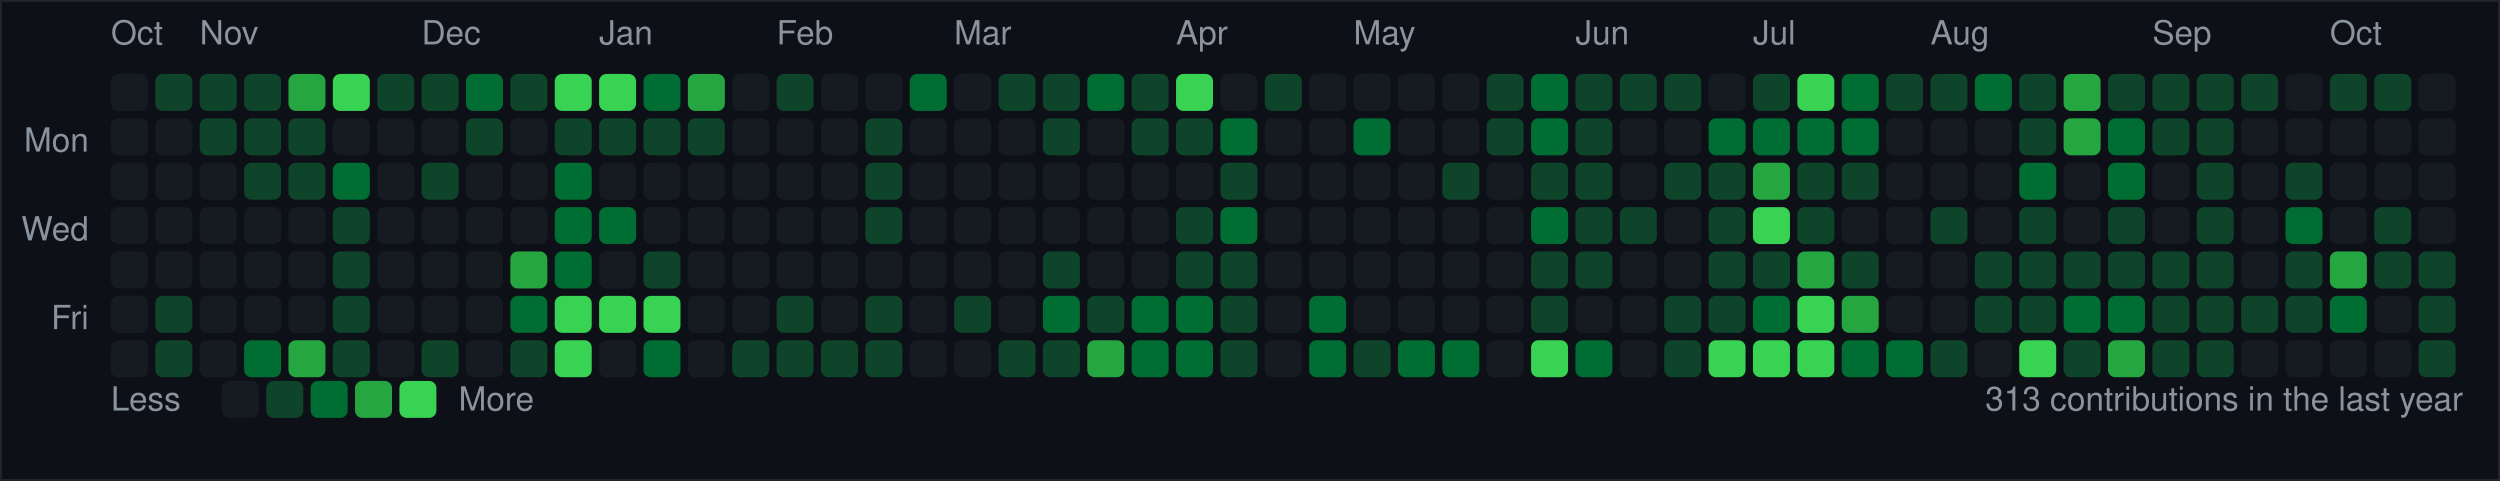
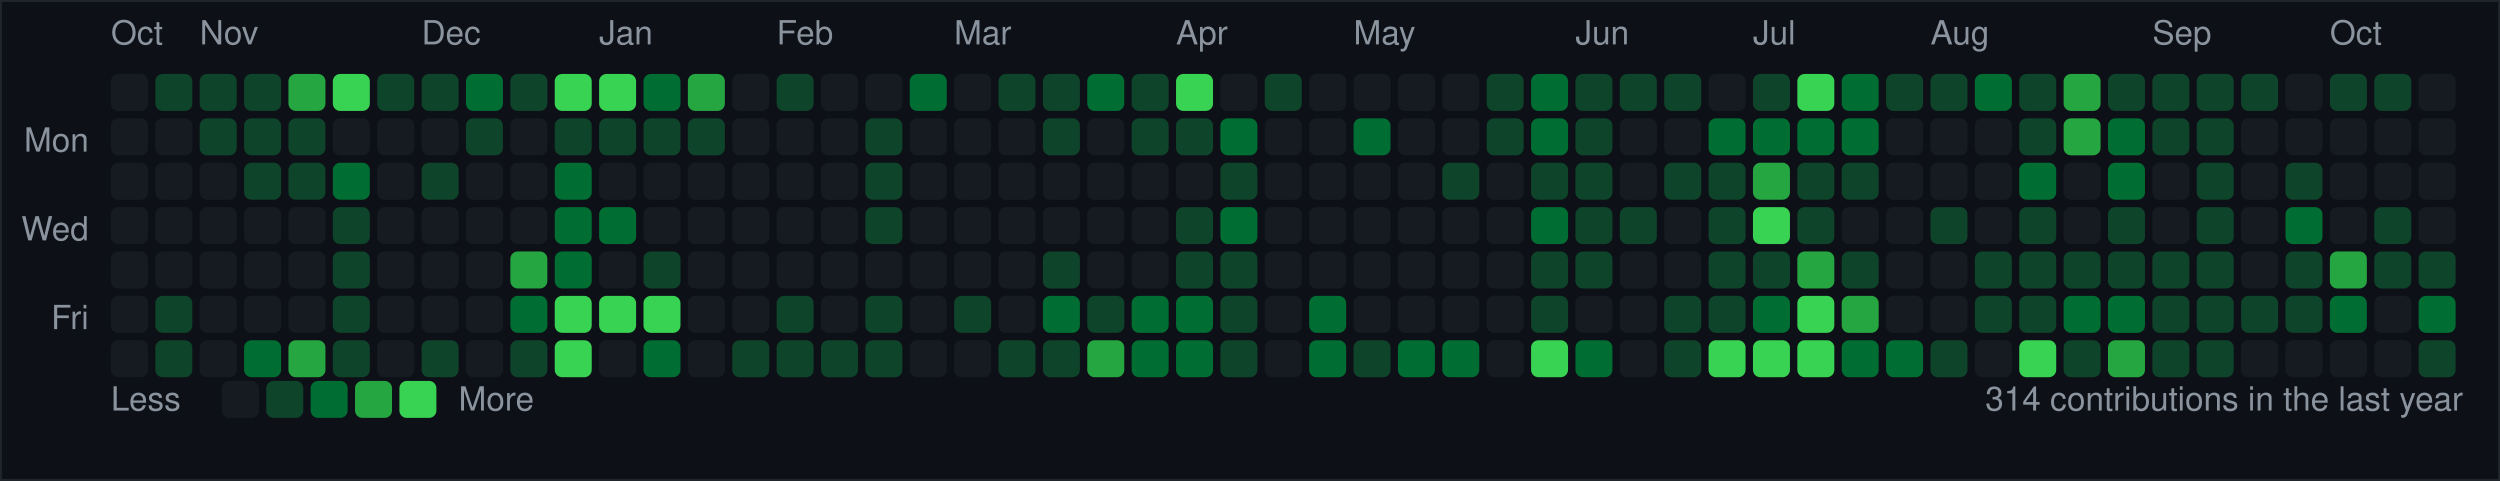
<svg xmlns="http://www.w3.org/2000/svg" width="676" height="130" viewBox="0 0 676 130" role="img" aria-label="cgycorey contribution graph">
  <rect width="676" height="130" fill="#0d1117" />
  <text x="24" y="41" font-size="9" text-anchor="end" fill="#8b949e" font-family="-apple-system,BlinkMacSystemFont,Segoe UI,Helvetica,Arial,sans-serif">Mon</text>
  <text x="24" y="65" font-size="9" text-anchor="end" fill="#8b949e" font-family="-apple-system,BlinkMacSystemFont,Segoe UI,Helvetica,Arial,sans-serif">Wed</text>
  <text x="24" y="89" font-size="9" text-anchor="end" fill="#8b949e" font-family="-apple-system,BlinkMacSystemFont,Segoe UI,Helvetica,Arial,sans-serif">Fri</text>
  <rect x="30" y="20" width="10" height="10" rx="2" fill="#161b22" />
  <rect x="30" y="32" width="10" height="10" rx="2" fill="#161b22" />
  <rect x="30" y="44" width="10" height="10" rx="2" fill="#161b22" />
  <rect x="30" y="56" width="10" height="10" rx="2" fill="#161b22" />
  <rect x="30" y="68" width="10" height="10" rx="2" fill="#161b22" />
  <rect x="30" y="80" width="10" height="10" rx="2" fill="#161b22" />
  <rect x="30" y="92" width="10" height="10" rx="2" fill="#161b22" />
  <rect x="42" y="20" width="10" height="10" rx="2" fill="#0e4429" />
  <rect x="42" y="32" width="10" height="10" rx="2" fill="#161b22" />
  <rect x="42" y="44" width="10" height="10" rx="2" fill="#161b22" />
  <rect x="42" y="56" width="10" height="10" rx="2" fill="#161b22" />
  <rect x="42" y="68" width="10" height="10" rx="2" fill="#161b22" />
  <rect x="42" y="80" width="10" height="10" rx="2" fill="#0e4429" />
  <rect x="42" y="92" width="10" height="10" rx="2" fill="#0e4429" />
  <rect x="54" y="20" width="10" height="10" rx="2" fill="#0e4429" />
  <rect x="54" y="32" width="10" height="10" rx="2" fill="#0e4429" />
  <rect x="54" y="44" width="10" height="10" rx="2" fill="#161b22" />
  <rect x="54" y="56" width="10" height="10" rx="2" fill="#161b22" />
  <rect x="54" y="68" width="10" height="10" rx="2" fill="#161b22" />
  <rect x="54" y="80" width="10" height="10" rx="2" fill="#161b22" />
  <rect x="54" y="92" width="10" height="10" rx="2" fill="#161b22" />
  <rect x="66" y="20" width="10" height="10" rx="2" fill="#0e4429" />
  <rect x="66" y="32" width="10" height="10" rx="2" fill="#0e4429" />
  <rect x="66" y="44" width="10" height="10" rx="2" fill="#0e4429" />
  <rect x="66" y="56" width="10" height="10" rx="2" fill="#161b22" />
  <rect x="66" y="68" width="10" height="10" rx="2" fill="#161b22" />
  <rect x="66" y="80" width="10" height="10" rx="2" fill="#161b22" />
  <rect x="66" y="92" width="10" height="10" rx="2" fill="#006d32" />
  <rect x="78" y="20" width="10" height="10" rx="2" fill="#26a641" />
  <rect x="78" y="32" width="10" height="10" rx="2" fill="#0e4429" />
  <rect x="78" y="44" width="10" height="10" rx="2" fill="#0e4429" />
  <rect x="78" y="56" width="10" height="10" rx="2" fill="#161b22" />
  <rect x="78" y="68" width="10" height="10" rx="2" fill="#161b22" />
  <rect x="78" y="80" width="10" height="10" rx="2" fill="#161b22" />
  <rect x="78" y="92" width="10" height="10" rx="2" fill="#26a641" />
  <rect x="90" y="20" width="10" height="10" rx="2" fill="#39d353" />
  <rect x="90" y="32" width="10" height="10" rx="2" fill="#161b22" />
  <rect x="90" y="44" width="10" height="10" rx="2" fill="#006d32" />
  <rect x="90" y="56" width="10" height="10" rx="2" fill="#0e4429" />
  <rect x="90" y="68" width="10" height="10" rx="2" fill="#0e4429" />
  <rect x="90" y="80" width="10" height="10" rx="2" fill="#0e4429" />
  <rect x="90" y="92" width="10" height="10" rx="2" fill="#0e4429" />
  <rect x="102" y="20" width="10" height="10" rx="2" fill="#0e4429" />
  <rect x="102" y="32" width="10" height="10" rx="2" fill="#161b22" />
  <rect x="102" y="44" width="10" height="10" rx="2" fill="#161b22" />
  <rect x="102" y="56" width="10" height="10" rx="2" fill="#161b22" />
  <rect x="102" y="68" width="10" height="10" rx="2" fill="#161b22" />
  <rect x="102" y="80" width="10" height="10" rx="2" fill="#161b22" />
  <rect x="102" y="92" width="10" height="10" rx="2" fill="#161b22" />
  <rect x="114" y="20" width="10" height="10" rx="2" fill="#0e4429" />
  <rect x="114" y="32" width="10" height="10" rx="2" fill="#161b22" />
  <rect x="114" y="44" width="10" height="10" rx="2" fill="#0e4429" />
  <rect x="114" y="56" width="10" height="10" rx="2" fill="#161b22" />
  <rect x="114" y="68" width="10" height="10" rx="2" fill="#161b22" />
  <rect x="114" y="80" width="10" height="10" rx="2" fill="#161b22" />
  <rect x="114" y="92" width="10" height="10" rx="2" fill="#0e4429" />
  <rect x="126" y="20" width="10" height="10" rx="2" fill="#006d32" />
  <rect x="126" y="32" width="10" height="10" rx="2" fill="#0e4429" />
  <rect x="126" y="44" width="10" height="10" rx="2" fill="#161b22" />
  <rect x="126" y="56" width="10" height="10" rx="2" fill="#161b22" />
  <rect x="126" y="68" width="10" height="10" rx="2" fill="#161b22" />
  <rect x="126" y="80" width="10" height="10" rx="2" fill="#161b22" />
  <rect x="126" y="92" width="10" height="10" rx="2" fill="#161b22" />
  <rect x="138" y="20" width="10" height="10" rx="2" fill="#0e4429" />
  <rect x="138" y="32" width="10" height="10" rx="2" fill="#161b22" />
  <rect x="138" y="44" width="10" height="10" rx="2" fill="#161b22" />
  <rect x="138" y="56" width="10" height="10" rx="2" fill="#161b22" />
  <rect x="138" y="68" width="10" height="10" rx="2" fill="#26a641" />
  <rect x="138" y="80" width="10" height="10" rx="2" fill="#006d32" />
  <rect x="138" y="92" width="10" height="10" rx="2" fill="#0e4429" />
  <rect x="150" y="20" width="10" height="10" rx="2" fill="#39d353" />
  <rect x="150" y="32" width="10" height="10" rx="2" fill="#0e4429" />
  <rect x="150" y="44" width="10" height="10" rx="2" fill="#006d32" />
  <rect x="150" y="56" width="10" height="10" rx="2" fill="#006d32" />
  <rect x="150" y="68" width="10" height="10" rx="2" fill="#006d32" />
  <rect x="150" y="80" width="10" height="10" rx="2" fill="#39d353" />
  <rect x="150" y="92" width="10" height="10" rx="2" fill="#39d353" />
  <rect x="162" y="20" width="10" height="10" rx="2" fill="#39d353" />
  <rect x="162" y="32" width="10" height="10" rx="2" fill="#0e4429" />
  <rect x="162" y="44" width="10" height="10" rx="2" fill="#161b22" />
  <rect x="162" y="56" width="10" height="10" rx="2" fill="#006d32" />
  <rect x="162" y="68" width="10" height="10" rx="2" fill="#161b22" />
  <rect x="162" y="80" width="10" height="10" rx="2" fill="#39d353" />
  <rect x="162" y="92" width="10" height="10" rx="2" fill="#161b22" />
  <rect x="174" y="20" width="10" height="10" rx="2" fill="#006d32" />
  <rect x="174" y="32" width="10" height="10" rx="2" fill="#0e4429" />
  <rect x="174" y="44" width="10" height="10" rx="2" fill="#161b22" />
  <rect x="174" y="56" width="10" height="10" rx="2" fill="#161b22" />
  <rect x="174" y="68" width="10" height="10" rx="2" fill="#0e4429" />
  <rect x="174" y="80" width="10" height="10" rx="2" fill="#39d353" />
  <rect x="174" y="92" width="10" height="10" rx="2" fill="#006d32" />
  <rect x="186" y="20" width="10" height="10" rx="2" fill="#26a641" />
  <rect x="186" y="32" width="10" height="10" rx="2" fill="#0e4429" />
  <rect x="186" y="44" width="10" height="10" rx="2" fill="#161b22" />
  <rect x="186" y="56" width="10" height="10" rx="2" fill="#161b22" />
  <rect x="186" y="68" width="10" height="10" rx="2" fill="#161b22" />
  <rect x="186" y="80" width="10" height="10" rx="2" fill="#161b22" />
  <rect x="186" y="92" width="10" height="10" rx="2" fill="#161b22" />
  <rect x="198" y="20" width="10" height="10" rx="2" fill="#161b22" />
  <rect x="198" y="32" width="10" height="10" rx="2" fill="#161b22" />
  <rect x="198" y="44" width="10" height="10" rx="2" fill="#161b22" />
  <rect x="198" y="56" width="10" height="10" rx="2" fill="#161b22" />
  <rect x="198" y="68" width="10" height="10" rx="2" fill="#161b22" />
  <rect x="198" y="80" width="10" height="10" rx="2" fill="#161b22" />
  <rect x="198" y="92" width="10" height="10" rx="2" fill="#0e4429" />
  <rect x="210" y="20" width="10" height="10" rx="2" fill="#0e4429" />
  <rect x="210" y="32" width="10" height="10" rx="2" fill="#161b22" />
  <rect x="210" y="44" width="10" height="10" rx="2" fill="#161b22" />
  <rect x="210" y="56" width="10" height="10" rx="2" fill="#161b22" />
  <rect x="210" y="68" width="10" height="10" rx="2" fill="#161b22" />
  <rect x="210" y="80" width="10" height="10" rx="2" fill="#0e4429" />
  <rect x="210" y="92" width="10" height="10" rx="2" fill="#0e4429" />
  <rect x="222" y="20" width="10" height="10" rx="2" fill="#161b22" />
  <rect x="222" y="32" width="10" height="10" rx="2" fill="#161b22" />
  <rect x="222" y="44" width="10" height="10" rx="2" fill="#161b22" />
  <rect x="222" y="56" width="10" height="10" rx="2" fill="#161b22" />
  <rect x="222" y="68" width="10" height="10" rx="2" fill="#161b22" />
  <rect x="222" y="80" width="10" height="10" rx="2" fill="#161b22" />
  <rect x="222" y="92" width="10" height="10" rx="2" fill="#0e4429" />
  <rect x="234" y="20" width="10" height="10" rx="2" fill="#161b22" />
  <rect x="234" y="32" width="10" height="10" rx="2" fill="#0e4429" />
  <rect x="234" y="44" width="10" height="10" rx="2" fill="#0e4429" />
  <rect x="234" y="56" width="10" height="10" rx="2" fill="#0e4429" />
  <rect x="234" y="68" width="10" height="10" rx="2" fill="#161b22" />
  <rect x="234" y="80" width="10" height="10" rx="2" fill="#0e4429" />
  <rect x="234" y="92" width="10" height="10" rx="2" fill="#0e4429" />
  <rect x="246" y="20" width="10" height="10" rx="2" fill="#006d32" />
  <rect x="246" y="32" width="10" height="10" rx="2" fill="#161b22" />
  <rect x="246" y="44" width="10" height="10" rx="2" fill="#161b22" />
  <rect x="246" y="56" width="10" height="10" rx="2" fill="#161b22" />
  <rect x="246" y="68" width="10" height="10" rx="2" fill="#161b22" />
  <rect x="246" y="80" width="10" height="10" rx="2" fill="#161b22" />
  <rect x="246" y="92" width="10" height="10" rx="2" fill="#161b22" />
  <rect x="258" y="20" width="10" height="10" rx="2" fill="#161b22" />
  <rect x="258" y="32" width="10" height="10" rx="2" fill="#161b22" />
  <rect x="258" y="44" width="10" height="10" rx="2" fill="#161b22" />
  <rect x="258" y="56" width="10" height="10" rx="2" fill="#161b22" />
  <rect x="258" y="68" width="10" height="10" rx="2" fill="#161b22" />
  <rect x="258" y="80" width="10" height="10" rx="2" fill="#0e4429" />
  <rect x="258" y="92" width="10" height="10" rx="2" fill="#161b22" />
  <rect x="270" y="20" width="10" height="10" rx="2" fill="#0e4429" />
  <rect x="270" y="32" width="10" height="10" rx="2" fill="#161b22" />
  <rect x="270" y="44" width="10" height="10" rx="2" fill="#161b22" />
  <rect x="270" y="56" width="10" height="10" rx="2" fill="#161b22" />
  <rect x="270" y="68" width="10" height="10" rx="2" fill="#161b22" />
  <rect x="270" y="80" width="10" height="10" rx="2" fill="#161b22" />
  <rect x="270" y="92" width="10" height="10" rx="2" fill="#0e4429" />
  <rect x="282" y="20" width="10" height="10" rx="2" fill="#0e4429" />
  <rect x="282" y="32" width="10" height="10" rx="2" fill="#0e4429" />
  <rect x="282" y="44" width="10" height="10" rx="2" fill="#161b22" />
  <rect x="282" y="56" width="10" height="10" rx="2" fill="#161b22" />
  <rect x="282" y="68" width="10" height="10" rx="2" fill="#0e4429" />
  <rect x="282" y="80" width="10" height="10" rx="2" fill="#006d32" />
  <rect x="282" y="92" width="10" height="10" rx="2" fill="#0e4429" />
  <rect x="294" y="20" width="10" height="10" rx="2" fill="#006d32" />
  <rect x="294" y="32" width="10" height="10" rx="2" fill="#161b22" />
  <rect x="294" y="44" width="10" height="10" rx="2" fill="#161b22" />
  <rect x="294" y="56" width="10" height="10" rx="2" fill="#161b22" />
  <rect x="294" y="68" width="10" height="10" rx="2" fill="#161b22" />
  <rect x="294" y="80" width="10" height="10" rx="2" fill="#0e4429" />
  <rect x="294" y="92" width="10" height="10" rx="2" fill="#26a641" />
  <rect x="306" y="20" width="10" height="10" rx="2" fill="#0e4429" />
  <rect x="306" y="32" width="10" height="10" rx="2" fill="#0e4429" />
  <rect x="306" y="44" width="10" height="10" rx="2" fill="#161b22" />
  <rect x="306" y="56" width="10" height="10" rx="2" fill="#161b22" />
  <rect x="306" y="68" width="10" height="10" rx="2" fill="#161b22" />
  <rect x="306" y="80" width="10" height="10" rx="2" fill="#006d32" />
  <rect x="306" y="92" width="10" height="10" rx="2" fill="#006d32" />
  <rect x="318" y="20" width="10" height="10" rx="2" fill="#39d353" />
  <rect x="318" y="32" width="10" height="10" rx="2" fill="#0e4429" />
  <rect x="318" y="44" width="10" height="10" rx="2" fill="#161b22" />
  <rect x="318" y="56" width="10" height="10" rx="2" fill="#0e4429" />
  <rect x="318" y="68" width="10" height="10" rx="2" fill="#0e4429" />
  <rect x="318" y="80" width="10" height="10" rx="2" fill="#006d32" />
  <rect x="318" y="92" width="10" height="10" rx="2" fill="#006d32" />
  <rect x="330" y="20" width="10" height="10" rx="2" fill="#161b22" />
  <rect x="330" y="32" width="10" height="10" rx="2" fill="#006d32" />
  <rect x="330" y="44" width="10" height="10" rx="2" fill="#0e4429" />
  <rect x="330" y="56" width="10" height="10" rx="2" fill="#006d32" />
  <rect x="330" y="68" width="10" height="10" rx="2" fill="#0e4429" />
  <rect x="330" y="80" width="10" height="10" rx="2" fill="#0e4429" />
  <rect x="330" y="92" width="10" height="10" rx="2" fill="#0e4429" />
  <rect x="342" y="20" width="10" height="10" rx="2" fill="#0e4429" />
  <rect x="342" y="32" width="10" height="10" rx="2" fill="#161b22" />
  <rect x="342" y="44" width="10" height="10" rx="2" fill="#161b22" />
  <rect x="342" y="56" width="10" height="10" rx="2" fill="#161b22" />
  <rect x="342" y="68" width="10" height="10" rx="2" fill="#161b22" />
  <rect x="342" y="80" width="10" height="10" rx="2" fill="#161b22" />
  <rect x="342" y="92" width="10" height="10" rx="2" fill="#161b22" />
  <rect x="354" y="20" width="10" height="10" rx="2" fill="#161b22" />
  <rect x="354" y="32" width="10" height="10" rx="2" fill="#161b22" />
  <rect x="354" y="44" width="10" height="10" rx="2" fill="#161b22" />
  <rect x="354" y="56" width="10" height="10" rx="2" fill="#161b22" />
  <rect x="354" y="68" width="10" height="10" rx="2" fill="#161b22" />
  <rect x="354" y="80" width="10" height="10" rx="2" fill="#006d32" />
  <rect x="354" y="92" width="10" height="10" rx="2" fill="#006d32" />
  <rect x="366" y="20" width="10" height="10" rx="2" fill="#161b22" />
  <rect x="366" y="32" width="10" height="10" rx="2" fill="#006d32" />
  <rect x="366" y="44" width="10" height="10" rx="2" fill="#161b22" />
  <rect x="366" y="56" width="10" height="10" rx="2" fill="#161b22" />
  <rect x="366" y="68" width="10" height="10" rx="2" fill="#161b22" />
  <rect x="366" y="80" width="10" height="10" rx="2" fill="#161b22" />
  <rect x="366" y="92" width="10" height="10" rx="2" fill="#0e4429" />
  <rect x="378" y="20" width="10" height="10" rx="2" fill="#161b22" />
  <rect x="378" y="32" width="10" height="10" rx="2" fill="#161b22" />
  <rect x="378" y="44" width="10" height="10" rx="2" fill="#161b22" />
  <rect x="378" y="56" width="10" height="10" rx="2" fill="#161b22" />
  <rect x="378" y="68" width="10" height="10" rx="2" fill="#161b22" />
  <rect x="378" y="80" width="10" height="10" rx="2" fill="#161b22" />
  <rect x="378" y="92" width="10" height="10" rx="2" fill="#006d32" />
  <rect x="390" y="20" width="10" height="10" rx="2" fill="#161b22" />
  <rect x="390" y="32" width="10" height="10" rx="2" fill="#161b22" />
  <rect x="390" y="44" width="10" height="10" rx="2" fill="#0e4429" />
  <rect x="390" y="56" width="10" height="10" rx="2" fill="#161b22" />
  <rect x="390" y="68" width="10" height="10" rx="2" fill="#161b22" />
  <rect x="390" y="80" width="10" height="10" rx="2" fill="#161b22" />
  <rect x="390" y="92" width="10" height="10" rx="2" fill="#006d32" />
  <rect x="402" y="20" width="10" height="10" rx="2" fill="#0e4429" />
  <rect x="402" y="32" width="10" height="10" rx="2" fill="#0e4429" />
  <rect x="402" y="44" width="10" height="10" rx="2" fill="#161b22" />
  <rect x="402" y="56" width="10" height="10" rx="2" fill="#161b22" />
  <rect x="402" y="68" width="10" height="10" rx="2" fill="#161b22" />
  <rect x="402" y="80" width="10" height="10" rx="2" fill="#161b22" />
  <rect x="402" y="92" width="10" height="10" rx="2" fill="#161b22" />
  <rect x="414" y="20" width="10" height="10" rx="2" fill="#006d32" />
  <rect x="414" y="32" width="10" height="10" rx="2" fill="#006d32" />
  <rect x="414" y="44" width="10" height="10" rx="2" fill="#0e4429" />
  <rect x="414" y="56" width="10" height="10" rx="2" fill="#006d32" />
  <rect x="414" y="68" width="10" height="10" rx="2" fill="#0e4429" />
  <rect x="414" y="80" width="10" height="10" rx="2" fill="#0e4429" />
  <rect x="414" y="92" width="10" height="10" rx="2" fill="#39d353" />
  <rect x="426" y="20" width="10" height="10" rx="2" fill="#0e4429" />
  <rect x="426" y="32" width="10" height="10" rx="2" fill="#0e4429" />
  <rect x="426" y="44" width="10" height="10" rx="2" fill="#0e4429" />
  <rect x="426" y="56" width="10" height="10" rx="2" fill="#0e4429" />
  <rect x="426" y="68" width="10" height="10" rx="2" fill="#0e4429" />
  <rect x="426" y="80" width="10" height="10" rx="2" fill="#161b22" />
  <rect x="426" y="92" width="10" height="10" rx="2" fill="#006d32" />
  <rect x="438" y="20" width="10" height="10" rx="2" fill="#0e4429" />
  <rect x="438" y="32" width="10" height="10" rx="2" fill="#161b22" />
  <rect x="438" y="44" width="10" height="10" rx="2" fill="#161b22" />
  <rect x="438" y="56" width="10" height="10" rx="2" fill="#0e4429" />
  <rect x="438" y="68" width="10" height="10" rx="2" fill="#161b22" />
  <rect x="438" y="80" width="10" height="10" rx="2" fill="#161b22" />
  <rect x="438" y="92" width="10" height="10" rx="2" fill="#161b22" />
  <rect x="450" y="20" width="10" height="10" rx="2" fill="#0e4429" />
  <rect x="450" y="32" width="10" height="10" rx="2" fill="#161b22" />
  <rect x="450" y="44" width="10" height="10" rx="2" fill="#0e4429" />
  <rect x="450" y="56" width="10" height="10" rx="2" fill="#161b22" />
  <rect x="450" y="68" width="10" height="10" rx="2" fill="#161b22" />
  <rect x="450" y="80" width="10" height="10" rx="2" fill="#0e4429" />
  <rect x="450" y="92" width="10" height="10" rx="2" fill="#0e4429" />
  <rect x="462" y="20" width="10" height="10" rx="2" fill="#161b22" />
  <rect x="462" y="32" width="10" height="10" rx="2" fill="#006d32" />
  <rect x="462" y="44" width="10" height="10" rx="2" fill="#0e4429" />
  <rect x="462" y="56" width="10" height="10" rx="2" fill="#0e4429" />
  <rect x="462" y="68" width="10" height="10" rx="2" fill="#0e4429" />
  <rect x="462" y="80" width="10" height="10" rx="2" fill="#0e4429" />
  <rect x="462" y="92" width="10" height="10" rx="2" fill="#39d353" />
  <rect x="474" y="20" width="10" height="10" rx="2" fill="#0e4429" />
  <rect x="474" y="32" width="10" height="10" rx="2" fill="#006d32" />
  <rect x="474" y="44" width="10" height="10" rx="2" fill="#26a641" />
  <rect x="474" y="56" width="10" height="10" rx="2" fill="#39d353" />
  <rect x="474" y="68" width="10" height="10" rx="2" fill="#0e4429" />
  <rect x="474" y="80" width="10" height="10" rx="2" fill="#006d32" />
  <rect x="474" y="92" width="10" height="10" rx="2" fill="#39d353" />
  <rect x="486" y="20" width="10" height="10" rx="2" fill="#39d353" />
  <rect x="486" y="32" width="10" height="10" rx="2" fill="#006d32" />
  <rect x="486" y="44" width="10" height="10" rx="2" fill="#0e4429" />
  <rect x="486" y="56" width="10" height="10" rx="2" fill="#0e4429" />
  <rect x="486" y="68" width="10" height="10" rx="2" fill="#26a641" />
  <rect x="486" y="80" width="10" height="10" rx="2" fill="#39d353" />
  <rect x="486" y="92" width="10" height="10" rx="2" fill="#39d353" />
  <rect x="498" y="20" width="10" height="10" rx="2" fill="#006d32" />
  <rect x="498" y="32" width="10" height="10" rx="2" fill="#006d32" />
  <rect x="498" y="44" width="10" height="10" rx="2" fill="#0e4429" />
  <rect x="498" y="56" width="10" height="10" rx="2" fill="#161b22" />
  <rect x="498" y="68" width="10" height="10" rx="2" fill="#0e4429" />
  <rect x="498" y="80" width="10" height="10" rx="2" fill="#26a641" />
  <rect x="498" y="92" width="10" height="10" rx="2" fill="#006d32" />
  <rect x="510" y="20" width="10" height="10" rx="2" fill="#0e4429" />
  <rect x="510" y="32" width="10" height="10" rx="2" fill="#161b22" />
  <rect x="510" y="44" width="10" height="10" rx="2" fill="#161b22" />
  <rect x="510" y="56" width="10" height="10" rx="2" fill="#161b22" />
  <rect x="510" y="68" width="10" height="10" rx="2" fill="#161b22" />
  <rect x="510" y="80" width="10" height="10" rx="2" fill="#161b22" />
  <rect x="510" y="92" width="10" height="10" rx="2" fill="#006d32" />
  <rect x="522" y="20" width="10" height="10" rx="2" fill="#0e4429" />
  <rect x="522" y="32" width="10" height="10" rx="2" fill="#161b22" />
  <rect x="522" y="44" width="10" height="10" rx="2" fill="#161b22" />
  <rect x="522" y="56" width="10" height="10" rx="2" fill="#0e4429" />
  <rect x="522" y="68" width="10" height="10" rx="2" fill="#161b22" />
  <rect x="522" y="80" width="10" height="10" rx="2" fill="#161b22" />
  <rect x="522" y="92" width="10" height="10" rx="2" fill="#0e4429" />
  <rect x="534" y="20" width="10" height="10" rx="2" fill="#006d32" />
  <rect x="534" y="32" width="10" height="10" rx="2" fill="#161b22" />
  <rect x="534" y="44" width="10" height="10" rx="2" fill="#161b22" />
  <rect x="534" y="56" width="10" height="10" rx="2" fill="#161b22" />
  <rect x="534" y="68" width="10" height="10" rx="2" fill="#0e4429" />
  <rect x="534" y="80" width="10" height="10" rx="2" fill="#0e4429" />
  <rect x="534" y="92" width="10" height="10" rx="2" fill="#161b22" />
  <rect x="546" y="20" width="10" height="10" rx="2" fill="#0e4429" />
  <rect x="546" y="32" width="10" height="10" rx="2" fill="#0e4429" />
  <rect x="546" y="44" width="10" height="10" rx="2" fill="#006d32" />
  <rect x="546" y="56" width="10" height="10" rx="2" fill="#0e4429" />
  <rect x="546" y="68" width="10" height="10" rx="2" fill="#0e4429" />
  <rect x="546" y="80" width="10" height="10" rx="2" fill="#0e4429" />
  <rect x="546" y="92" width="10" height="10" rx="2" fill="#39d353" />
  <rect x="558" y="20" width="10" height="10" rx="2" fill="#26a641" />
  <rect x="558" y="32" width="10" height="10" rx="2" fill="#26a641" />
  <rect x="558" y="44" width="10" height="10" rx="2" fill="#161b22" />
  <rect x="558" y="56" width="10" height="10" rx="2" fill="#161b22" />
  <rect x="558" y="68" width="10" height="10" rx="2" fill="#0e4429" />
  <rect x="558" y="80" width="10" height="10" rx="2" fill="#006d32" />
  <rect x="558" y="92" width="10" height="10" rx="2" fill="#0e4429" />
  <rect x="570" y="20" width="10" height="10" rx="2" fill="#0e4429" />
  <rect x="570" y="32" width="10" height="10" rx="2" fill="#006d32" />
  <rect x="570" y="44" width="10" height="10" rx="2" fill="#006d32" />
  <rect x="570" y="56" width="10" height="10" rx="2" fill="#0e4429" />
  <rect x="570" y="68" width="10" height="10" rx="2" fill="#0e4429" />
  <rect x="570" y="80" width="10" height="10" rx="2" fill="#006d32" />
  <rect x="570" y="92" width="10" height="10" rx="2" fill="#26a641" />
  <rect x="582" y="20" width="10" height="10" rx="2" fill="#0e4429" />
  <rect x="582" y="32" width="10" height="10" rx="2" fill="#0e4429" />
  <rect x="582" y="44" width="10" height="10" rx="2" fill="#161b22" />
  <rect x="582" y="56" width="10" height="10" rx="2" fill="#161b22" />
  <rect x="582" y="68" width="10" height="10" rx="2" fill="#0e4429" />
  <rect x="582" y="80" width="10" height="10" rx="2" fill="#0e4429" />
  <rect x="582" y="92" width="10" height="10" rx="2" fill="#0e4429" />
  <rect x="594" y="20" width="10" height="10" rx="2" fill="#0e4429" />
  <rect x="594" y="32" width="10" height="10" rx="2" fill="#0e4429" />
  <rect x="594" y="44" width="10" height="10" rx="2" fill="#0e4429" />
  <rect x="594" y="56" width="10" height="10" rx="2" fill="#0e4429" />
  <rect x="594" y="68" width="10" height="10" rx="2" fill="#0e4429" />
  <rect x="594" y="80" width="10" height="10" rx="2" fill="#0e4429" />
  <rect x="594" y="92" width="10" height="10" rx="2" fill="#0e4429" />
  <rect x="606" y="20" width="10" height="10" rx="2" fill="#0e4429" />
  <rect x="606" y="32" width="10" height="10" rx="2" fill="#161b22" />
  <rect x="606" y="44" width="10" height="10" rx="2" fill="#161b22" />
  <rect x="606" y="56" width="10" height="10" rx="2" fill="#161b22" />
  <rect x="606" y="68" width="10" height="10" rx="2" fill="#161b22" />
  <rect x="606" y="80" width="10" height="10" rx="2" fill="#0e4429" />
  <rect x="606" y="92" width="10" height="10" rx="2" fill="#161b22" />
  <rect x="618" y="20" width="10" height="10" rx="2" fill="#161b22" />
  <rect x="618" y="32" width="10" height="10" rx="2" fill="#161b22" />
  <rect x="618" y="44" width="10" height="10" rx="2" fill="#0e4429" />
  <rect x="618" y="56" width="10" height="10" rx="2" fill="#006d32" />
  <rect x="618" y="68" width="10" height="10" rx="2" fill="#0e4429" />
  <rect x="618" y="80" width="10" height="10" rx="2" fill="#0e4429" />
  <rect x="618" y="92" width="10" height="10" rx="2" fill="#161b22" />
  <rect x="630" y="20" width="10" height="10" rx="2" fill="#0e4429" />
  <rect x="630" y="32" width="10" height="10" rx="2" fill="#161b22" />
  <rect x="630" y="44" width="10" height="10" rx="2" fill="#161b22" />
  <rect x="630" y="56" width="10" height="10" rx="2" fill="#161b22" />
  <rect x="630" y="68" width="10" height="10" rx="2" fill="#26a641" />
  <rect x="630" y="80" width="10" height="10" rx="2" fill="#006d32" />
  <rect x="630" y="92" width="10" height="10" rx="2" fill="#161b22" />
  <rect x="642" y="20" width="10" height="10" rx="2" fill="#0e4429" />
  <rect x="642" y="32" width="10" height="10" rx="2" fill="#161b22" />
  <rect x="642" y="44" width="10" height="10" rx="2" fill="#161b22" />
  <rect x="642" y="56" width="10" height="10" rx="2" fill="#0e4429" />
  <rect x="642" y="68" width="10" height="10" rx="2" fill="#0e4429" />
  <rect x="642" y="80" width="10" height="10" rx="2" fill="#161b22" />
  <rect x="642" y="92" width="10" height="10" rx="2" fill="#161b22" />
  <rect x="654" y="20" width="10" height="10" rx="2" fill="#161b22" />
  <rect x="654" y="32" width="10" height="10" rx="2" fill="#161b22" />
  <rect x="654" y="44" width="10" height="10" rx="2" fill="#161b22" />
  <rect x="654" y="56" width="10" height="10" rx="2" fill="#161b22" />
  <rect x="654" y="68" width="10" height="10" rx="2" fill="#0e4429" />
-   <rect x="654" y="80" width="10" height="10" rx="2" fill="#0e4429" />
+   <rect x="654" y="80" width="10" height="10" rx="2" fill="#006d32" />
  <rect x="654" y="92" width="10" height="10" rx="2" fill="#0e4429" />
  <text x="30" y="111" font-size="9" fill="#8b949e" font-family="-apple-system,BlinkMacSystemFont,Segoe UI,Helvetica,Arial,sans-serif">Less</text>
  <rect x="60" y="103" width="10" height="10" rx="2" fill="#161b22" />
  <rect x="72" y="103" width="10" height="10" rx="2" fill="#0e4429" />
  <rect x="84" y="103" width="10" height="10" rx="2" fill="#006d32" />
  <rect x="96" y="103" width="10" height="10" rx="2" fill="#26a641" />
  <rect x="108" y="103" width="10" height="10" rx="2" fill="#39d353" />
  <text x="124" y="111" font-size="9" fill="#8b949e" font-family="-apple-system,BlinkMacSystemFont,Segoe UI,Helvetica,Arial,sans-serif">More</text>
-   <text x="666" y="111" font-size="9" text-anchor="end" fill="#8b949e" font-family="-apple-system,BlinkMacSystemFont,Segoe UI,Helvetica,Arial,sans-serif">313 contributions in the last year</text>
+   <text x="666" y="111" font-size="9" text-anchor="end" fill="#8b949e" font-family="-apple-system,BlinkMacSystemFont,Segoe UI,Helvetica,Arial,sans-serif">314 contributions in the last year</text>
  <rect width="676" height="130" fill="none" stroke="#21262d" stroke-width="1" />
  <text x="30" y="12" font-size="9" fill="#8b949e" font-family="-apple-system,BlinkMacSystemFont,Segoe UI,Helvetica,Arial,sans-serif">Oct</text>
  <text x="54" y="12" font-size="9" fill="#8b949e" font-family="-apple-system,BlinkMacSystemFont,Segoe UI,Helvetica,Arial,sans-serif">Nov</text>
  <text x="114" y="12" font-size="9" fill="#8b949e" font-family="-apple-system,BlinkMacSystemFont,Segoe UI,Helvetica,Arial,sans-serif">Dec</text>
  <text x="162" y="12" font-size="9" fill="#8b949e" font-family="-apple-system,BlinkMacSystemFont,Segoe UI,Helvetica,Arial,sans-serif">Jan</text>
  <text x="210" y="12" font-size="9" fill="#8b949e" font-family="-apple-system,BlinkMacSystemFont,Segoe UI,Helvetica,Arial,sans-serif">Feb</text>
  <text x="258" y="12" font-size="9" fill="#8b949e" font-family="-apple-system,BlinkMacSystemFont,Segoe UI,Helvetica,Arial,sans-serif">Mar</text>
  <text x="318" y="12" font-size="9" fill="#8b949e" font-family="-apple-system,BlinkMacSystemFont,Segoe UI,Helvetica,Arial,sans-serif">Apr</text>
  <text x="366" y="12" font-size="9" fill="#8b949e" font-family="-apple-system,BlinkMacSystemFont,Segoe UI,Helvetica,Arial,sans-serif">May</text>
  <text x="426" y="12" font-size="9" fill="#8b949e" font-family="-apple-system,BlinkMacSystemFont,Segoe UI,Helvetica,Arial,sans-serif">Jun</text>
  <text x="474" y="12" font-size="9" fill="#8b949e" font-family="-apple-system,BlinkMacSystemFont,Segoe UI,Helvetica,Arial,sans-serif">Jul</text>
  <text x="522" y="12" font-size="9" fill="#8b949e" font-family="-apple-system,BlinkMacSystemFont,Segoe UI,Helvetica,Arial,sans-serif">Aug</text>
  <text x="582" y="12" font-size="9" fill="#8b949e" font-family="-apple-system,BlinkMacSystemFont,Segoe UI,Helvetica,Arial,sans-serif">Sep</text>
  <text x="630" y="12" font-size="9" fill="#8b949e" font-family="-apple-system,BlinkMacSystemFont,Segoe UI,Helvetica,Arial,sans-serif">Oct</text>
</svg>
